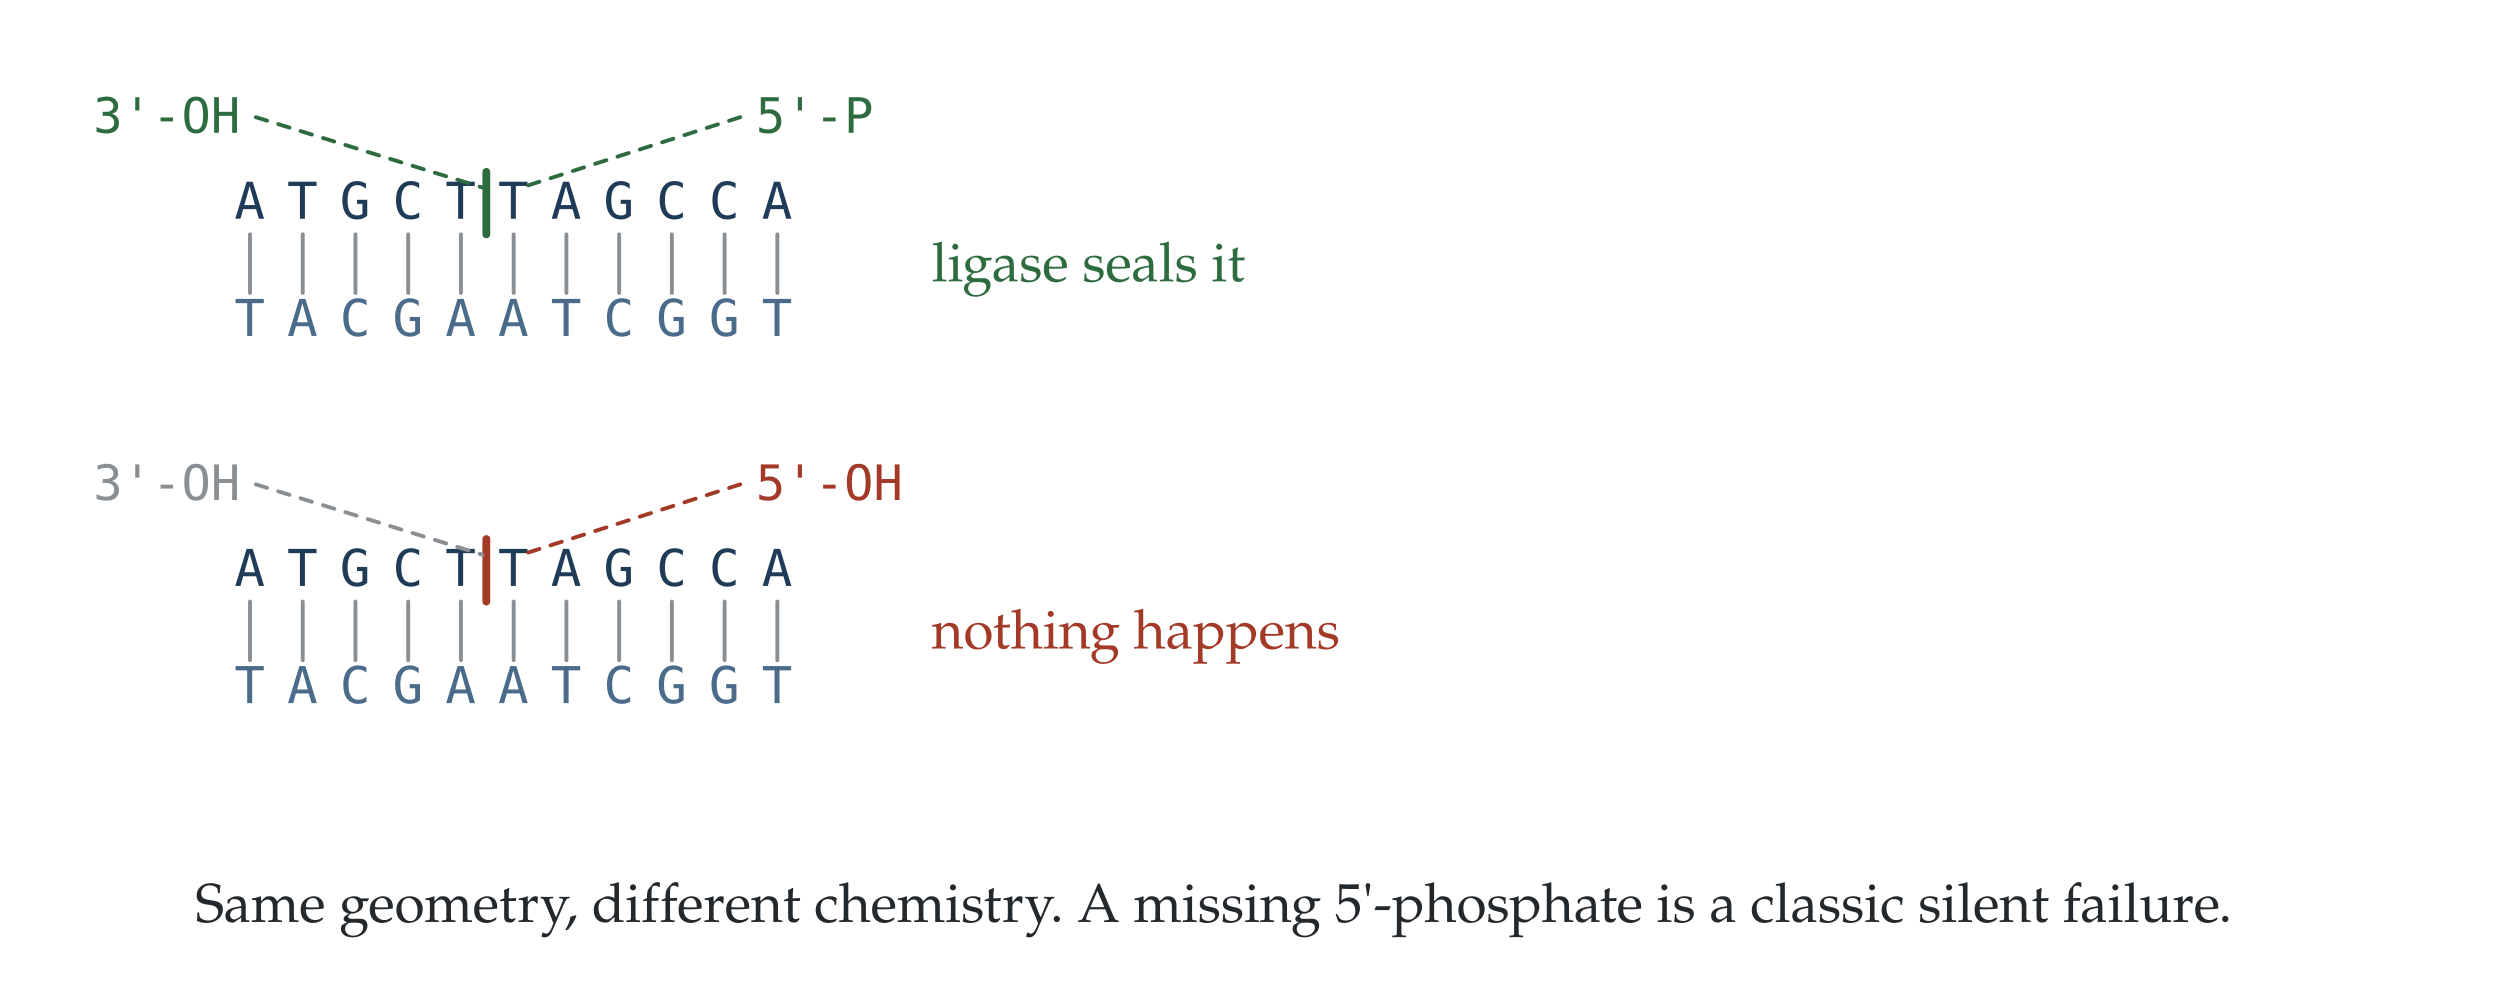
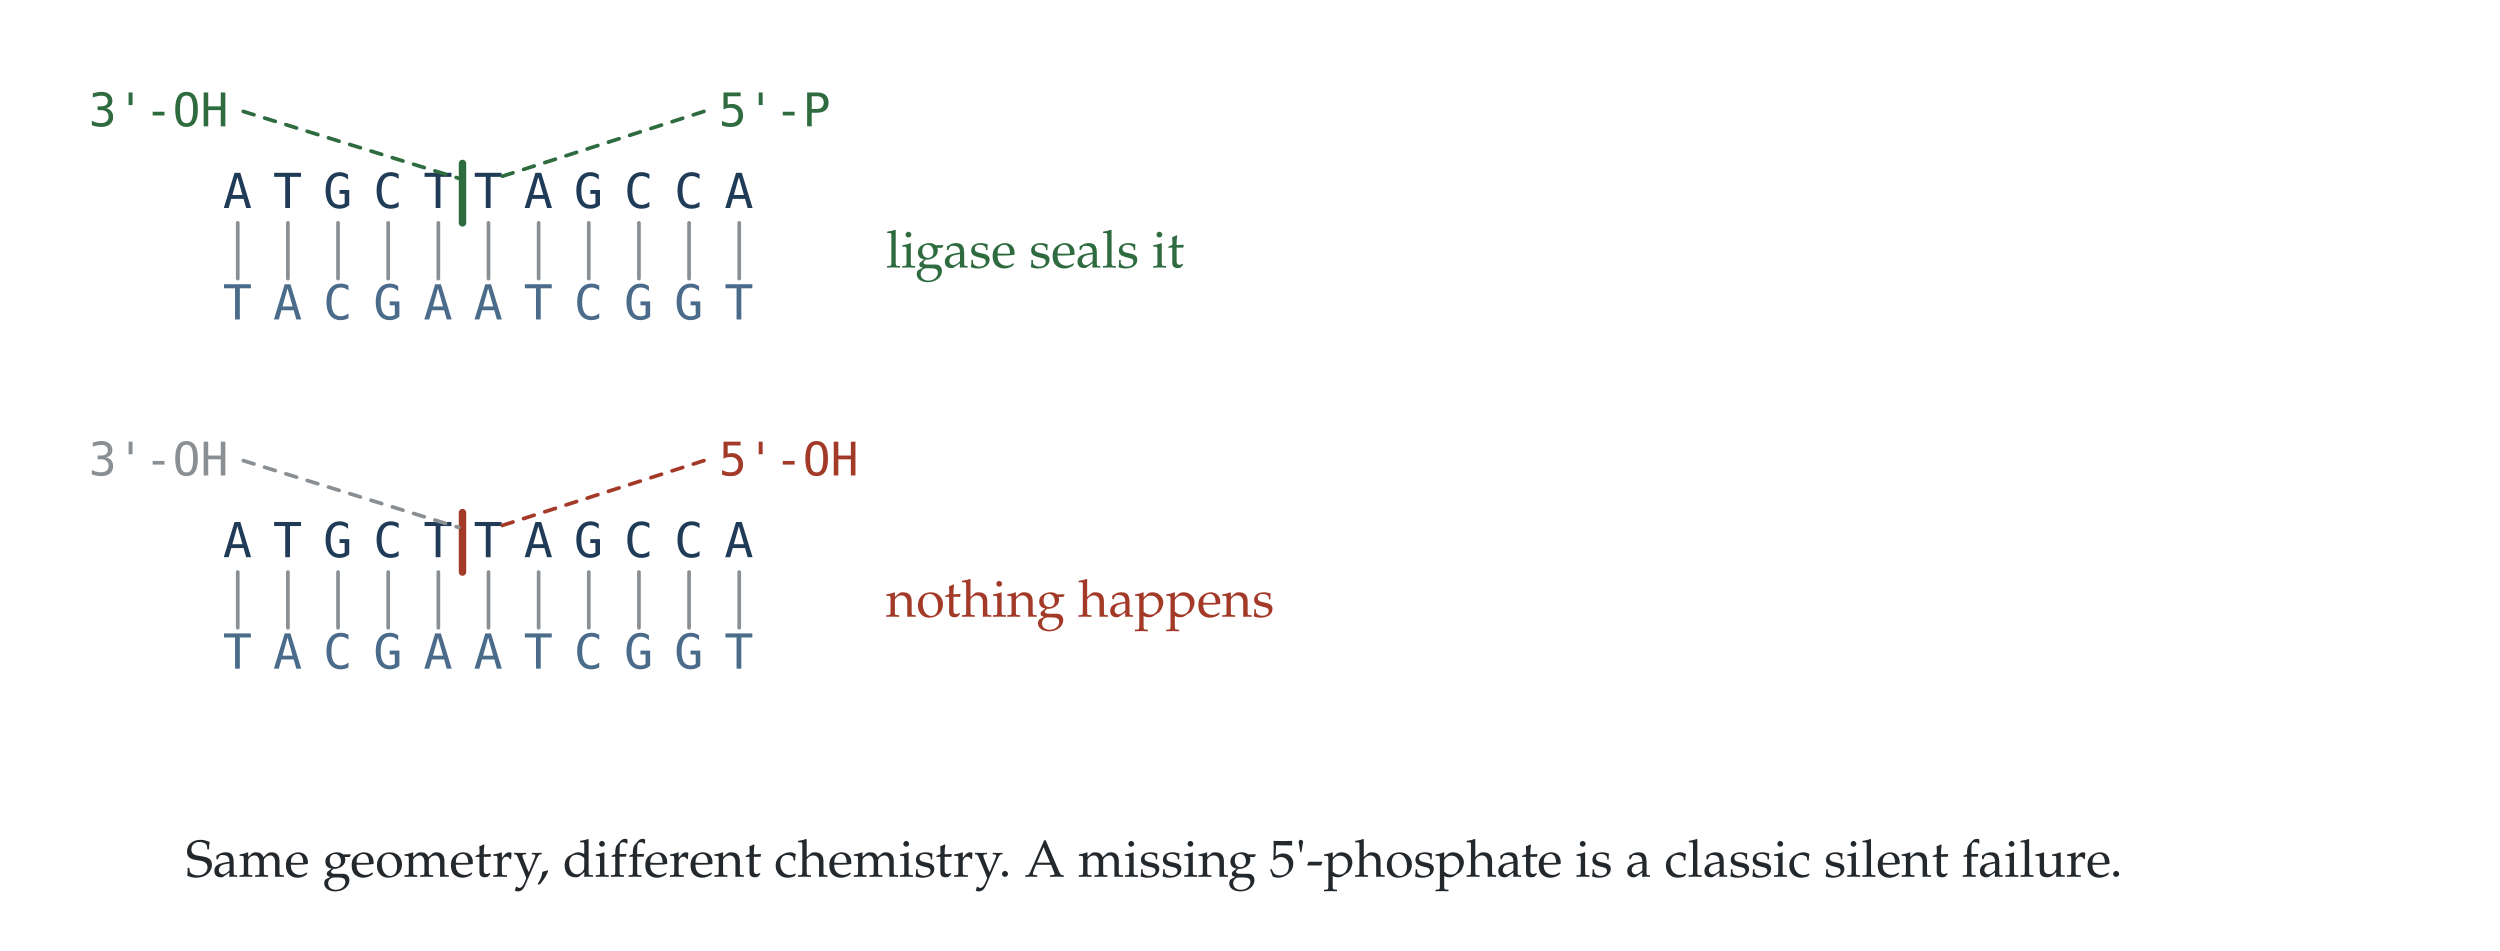
- <svg xmlns="http://www.w3.org/2000/svg" viewBox="0 0 640 256" width="640" height="256" font-family="&quot;Palatino Linotype&quot;, &quot;Book Antiqua&quot;, Palatino, FreeSerif, serif" fill="#23282d">
+ <svg xmlns="http://www.w3.org/2000/svg" viewBox="0 0 673 256" width="673" height="256" font-family="&quot;Palatino Linotype&quot;, &quot;Book Antiqua&quot;, Palatino, FreeSerif, serif" fill="#23282d">
  <rect width="640" height="256" fill="none" />
  <text x="60.0" y="56" font-size="13" fill="#1f3b57" font-family="ui-monospace, &quot;DejaVu Sans Mono&quot;, &quot;Courier New&quot;, monospace">A</text>
  <text x="73.5" y="56" font-size="13" fill="#1f3b57" font-family="ui-monospace, &quot;DejaVu Sans Mono&quot;, &quot;Courier New&quot;, monospace">T</text>
  <text x="87.0" y="56" font-size="13" fill="#1f3b57" font-family="ui-monospace, &quot;DejaVu Sans Mono&quot;, &quot;Courier New&quot;, monospace">G</text>
  <text x="100.5" y="56" font-size="13" fill="#1f3b57" font-family="ui-monospace, &quot;DejaVu Sans Mono&quot;, &quot;Courier New&quot;, monospace">C</text>
  <text x="114.0" y="56" font-size="13" fill="#1f3b57" font-family="ui-monospace, &quot;DejaVu Sans Mono&quot;, &quot;Courier New&quot;, monospace">T</text>
  <text x="127.5" y="56" font-size="13" fill="#1f3b57" font-family="ui-monospace, &quot;DejaVu Sans Mono&quot;, &quot;Courier New&quot;, monospace">T</text>
  <text x="141.0" y="56" font-size="13" fill="#1f3b57" font-family="ui-monospace, &quot;DejaVu Sans Mono&quot;, &quot;Courier New&quot;, monospace">A</text>
  <text x="154.5" y="56" font-size="13" fill="#1f3b57" font-family="ui-monospace, &quot;DejaVu Sans Mono&quot;, &quot;Courier New&quot;, monospace">G</text>
  <text x="168.0" y="56" font-size="13" fill="#1f3b57" font-family="ui-monospace, &quot;DejaVu Sans Mono&quot;, &quot;Courier New&quot;, monospace">C</text>
  <text x="181.5" y="56" font-size="13" fill="#1f3b57" font-family="ui-monospace, &quot;DejaVu Sans Mono&quot;, &quot;Courier New&quot;, monospace">C</text>
  <text x="195.0" y="56" font-size="13" fill="#1f3b57" font-family="ui-monospace, &quot;DejaVu Sans Mono&quot;, &quot;Courier New&quot;, monospace">A</text>
  <text x="60.0" y="86" font-size="13" fill="#4a6b8a" font-family="ui-monospace, &quot;DejaVu Sans Mono&quot;, &quot;Courier New&quot;, monospace">T</text>
  <text x="73.5" y="86" font-size="13" fill="#4a6b8a" font-family="ui-monospace, &quot;DejaVu Sans Mono&quot;, &quot;Courier New&quot;, monospace">A</text>
  <text x="87.0" y="86" font-size="13" fill="#4a6b8a" font-family="ui-monospace, &quot;DejaVu Sans Mono&quot;, &quot;Courier New&quot;, monospace">C</text>
  <text x="100.5" y="86" font-size="13" fill="#4a6b8a" font-family="ui-monospace, &quot;DejaVu Sans Mono&quot;, &quot;Courier New&quot;, monospace">G</text>
  <text x="114.0" y="86" font-size="13" fill="#4a6b8a" font-family="ui-monospace, &quot;DejaVu Sans Mono&quot;, &quot;Courier New&quot;, monospace">A</text>
  <text x="127.5" y="86" font-size="13" fill="#4a6b8a" font-family="ui-monospace, &quot;DejaVu Sans Mono&quot;, &quot;Courier New&quot;, monospace">A</text>
  <text x="141.0" y="86" font-size="13" fill="#4a6b8a" font-family="ui-monospace, &quot;DejaVu Sans Mono&quot;, &quot;Courier New&quot;, monospace">T</text>
  <text x="154.5" y="86" font-size="13" fill="#4a6b8a" font-family="ui-monospace, &quot;DejaVu Sans Mono&quot;, &quot;Courier New&quot;, monospace">C</text>
  <text x="168.0" y="86" font-size="13" fill="#4a6b8a" font-family="ui-monospace, &quot;DejaVu Sans Mono&quot;, &quot;Courier New&quot;, monospace">G</text>
  <text x="181.5" y="86" font-size="13" fill="#4a6b8a" font-family="ui-monospace, &quot;DejaVu Sans Mono&quot;, &quot;Courier New&quot;, monospace">G</text>
  <text x="195.0" y="86" font-size="13" fill="#4a6b8a" font-family="ui-monospace, &quot;DejaVu Sans Mono&quot;, &quot;Courier New&quot;, monospace">T</text>
  <line x1="64.0" y1="60" x2="64.0" y2="75" stroke="#8a8f94" stroke-width="1" stroke-linecap="round" />
  <line x1="77.5" y1="60" x2="77.5" y2="75" stroke="#8a8f94" stroke-width="1" stroke-linecap="round" />
  <line x1="91.0" y1="60" x2="91.0" y2="75" stroke="#8a8f94" stroke-width="1" stroke-linecap="round" />
  <line x1="104.5" y1="60" x2="104.5" y2="75" stroke="#8a8f94" stroke-width="1" stroke-linecap="round" />
  <line x1="118.0" y1="60" x2="118.0" y2="75" stroke="#8a8f94" stroke-width="1" stroke-linecap="round" />
  <line x1="131.5" y1="60" x2="131.5" y2="75" stroke="#8a8f94" stroke-width="1" stroke-linecap="round" />
  <line x1="145.0" y1="60" x2="145.0" y2="75" stroke="#8a8f94" stroke-width="1" stroke-linecap="round" />
  <line x1="158.5" y1="60" x2="158.5" y2="75" stroke="#8a8f94" stroke-width="1" stroke-linecap="round" />
  <line x1="172.0" y1="60" x2="172.0" y2="75" stroke="#8a8f94" stroke-width="1" stroke-linecap="round" />
  <line x1="185.5" y1="60" x2="185.5" y2="75" stroke="#8a8f94" stroke-width="1" stroke-linecap="round" />
  <line x1="199.0" y1="60" x2="199.0" y2="75" stroke="#8a8f94" stroke-width="1" stroke-linecap="round" />
  <line x1="124.5" y1="44" x2="124.5" y2="60" stroke="#2e6b3f" stroke-width="2" stroke-linecap="round" />
  <text x="61.5" y="34" font-size="12.5" text-anchor="end" fill="#2e6b3f" font-family="ui-monospace, &quot;DejaVu Sans Mono&quot;, &quot;Courier New&quot;, monospace">3'-OH</text>
  <line x1="65.5" y1="30" x2="123.5" y2="48" stroke="#2e6b3f" stroke-width="1" stroke-linecap="round" stroke-dasharray="3 3" />
  <text x="193.5" y="34" font-size="12.5" fill="#2e6b3f" font-family="ui-monospace, &quot;DejaVu Sans Mono&quot;, &quot;Courier New&quot;, monospace">5'-P</text>
  <line x1="189.5" y1="30" x2="133.5" y2="48" stroke="#2e6b3f" stroke-width="1" stroke-linecap="round" stroke-dasharray="3 3" />
  <text x="238.5" y="72" font-size="14" fill="#2e6b3f">ligase seals it</text>
  <text x="60.0" y="150" font-size="13" fill="#1f3b57" font-family="ui-monospace, &quot;DejaVu Sans Mono&quot;, &quot;Courier New&quot;, monospace">A</text>
  <text x="73.5" y="150" font-size="13" fill="#1f3b57" font-family="ui-monospace, &quot;DejaVu Sans Mono&quot;, &quot;Courier New&quot;, monospace">T</text>
  <text x="87.0" y="150" font-size="13" fill="#1f3b57" font-family="ui-monospace, &quot;DejaVu Sans Mono&quot;, &quot;Courier New&quot;, monospace">G</text>
  <text x="100.5" y="150" font-size="13" fill="#1f3b57" font-family="ui-monospace, &quot;DejaVu Sans Mono&quot;, &quot;Courier New&quot;, monospace">C</text>
  <text x="114.0" y="150" font-size="13" fill="#1f3b57" font-family="ui-monospace, &quot;DejaVu Sans Mono&quot;, &quot;Courier New&quot;, monospace">T</text>
  <text x="127.5" y="150" font-size="13" fill="#1f3b57" font-family="ui-monospace, &quot;DejaVu Sans Mono&quot;, &quot;Courier New&quot;, monospace">T</text>
  <text x="141.0" y="150" font-size="13" fill="#1f3b57" font-family="ui-monospace, &quot;DejaVu Sans Mono&quot;, &quot;Courier New&quot;, monospace">A</text>
  <text x="154.5" y="150" font-size="13" fill="#1f3b57" font-family="ui-monospace, &quot;DejaVu Sans Mono&quot;, &quot;Courier New&quot;, monospace">G</text>
  <text x="168.0" y="150" font-size="13" fill="#1f3b57" font-family="ui-monospace, &quot;DejaVu Sans Mono&quot;, &quot;Courier New&quot;, monospace">C</text>
  <text x="181.5" y="150" font-size="13" fill="#1f3b57" font-family="ui-monospace, &quot;DejaVu Sans Mono&quot;, &quot;Courier New&quot;, monospace">C</text>
  <text x="195.0" y="150" font-size="13" fill="#1f3b57" font-family="ui-monospace, &quot;DejaVu Sans Mono&quot;, &quot;Courier New&quot;, monospace">A</text>
  <text x="60.0" y="180" font-size="13" fill="#4a6b8a" font-family="ui-monospace, &quot;DejaVu Sans Mono&quot;, &quot;Courier New&quot;, monospace">T</text>
  <text x="73.5" y="180" font-size="13" fill="#4a6b8a" font-family="ui-monospace, &quot;DejaVu Sans Mono&quot;, &quot;Courier New&quot;, monospace">A</text>
  <text x="87.0" y="180" font-size="13" fill="#4a6b8a" font-family="ui-monospace, &quot;DejaVu Sans Mono&quot;, &quot;Courier New&quot;, monospace">C</text>
  <text x="100.5" y="180" font-size="13" fill="#4a6b8a" font-family="ui-monospace, &quot;DejaVu Sans Mono&quot;, &quot;Courier New&quot;, monospace">G</text>
  <text x="114.0" y="180" font-size="13" fill="#4a6b8a" font-family="ui-monospace, &quot;DejaVu Sans Mono&quot;, &quot;Courier New&quot;, monospace">A</text>
  <text x="127.5" y="180" font-size="13" fill="#4a6b8a" font-family="ui-monospace, &quot;DejaVu Sans Mono&quot;, &quot;Courier New&quot;, monospace">A</text>
  <text x="141.0" y="180" font-size="13" fill="#4a6b8a" font-family="ui-monospace, &quot;DejaVu Sans Mono&quot;, &quot;Courier New&quot;, monospace">T</text>
  <text x="154.5" y="180" font-size="13" fill="#4a6b8a" font-family="ui-monospace, &quot;DejaVu Sans Mono&quot;, &quot;Courier New&quot;, monospace">C</text>
  <text x="168.0" y="180" font-size="13" fill="#4a6b8a" font-family="ui-monospace, &quot;DejaVu Sans Mono&quot;, &quot;Courier New&quot;, monospace">G</text>
  <text x="181.5" y="180" font-size="13" fill="#4a6b8a" font-family="ui-monospace, &quot;DejaVu Sans Mono&quot;, &quot;Courier New&quot;, monospace">G</text>
  <text x="195.0" y="180" font-size="13" fill="#4a6b8a" font-family="ui-monospace, &quot;DejaVu Sans Mono&quot;, &quot;Courier New&quot;, monospace">T</text>
  <line x1="64.0" y1="154" x2="64.0" y2="169" stroke="#8a8f94" stroke-width="1" stroke-linecap="round" />
  <line x1="77.5" y1="154" x2="77.5" y2="169" stroke="#8a8f94" stroke-width="1" stroke-linecap="round" />
  <line x1="91.0" y1="154" x2="91.0" y2="169" stroke="#8a8f94" stroke-width="1" stroke-linecap="round" />
  <line x1="104.5" y1="154" x2="104.5" y2="169" stroke="#8a8f94" stroke-width="1" stroke-linecap="round" />
  <line x1="118.0" y1="154" x2="118.0" y2="169" stroke="#8a8f94" stroke-width="1" stroke-linecap="round" />
  <line x1="131.5" y1="154" x2="131.5" y2="169" stroke="#8a8f94" stroke-width="1" stroke-linecap="round" />
  <line x1="145.0" y1="154" x2="145.0" y2="169" stroke="#8a8f94" stroke-width="1" stroke-linecap="round" />
  <line x1="158.5" y1="154" x2="158.5" y2="169" stroke="#8a8f94" stroke-width="1" stroke-linecap="round" />
  <line x1="172.0" y1="154" x2="172.0" y2="169" stroke="#8a8f94" stroke-width="1" stroke-linecap="round" />
  <line x1="185.5" y1="154" x2="185.5" y2="169" stroke="#8a8f94" stroke-width="1" stroke-linecap="round" />
  <line x1="199.0" y1="154" x2="199.0" y2="169" stroke="#8a8f94" stroke-width="1" stroke-linecap="round" />
  <line x1="124.5" y1="138" x2="124.5" y2="154" stroke="#a33a28" stroke-width="2" stroke-linecap="round" />
  <text x="61.5" y="128" font-size="12.5" text-anchor="end" fill="#8a8f94" font-family="ui-monospace, &quot;DejaVu Sans Mono&quot;, &quot;Courier New&quot;, monospace">3'-OH</text>
  <line x1="65.5" y1="124" x2="123.5" y2="142" stroke="#8a8f94" stroke-width="1" stroke-linecap="round" stroke-dasharray="3 3" />
  <text x="193.5" y="128" font-size="12.5" fill="#a33a28" font-family="ui-monospace, &quot;DejaVu Sans Mono&quot;, &quot;Courier New&quot;, monospace">5'-OH</text>
  <line x1="189.5" y1="124" x2="133.5" y2="142" stroke="#a33a28" stroke-width="1" stroke-linecap="round" stroke-dasharray="3 3" />
  <text x="238.5" y="166" font-size="14" fill="#a33a28">nothing happens</text>
  <text x="50" y="236" font-size="14" fill="#23282d">Same geometry, different chemistry. A missing 5'-phosphate is a classic silent failure.</text>
</svg>
